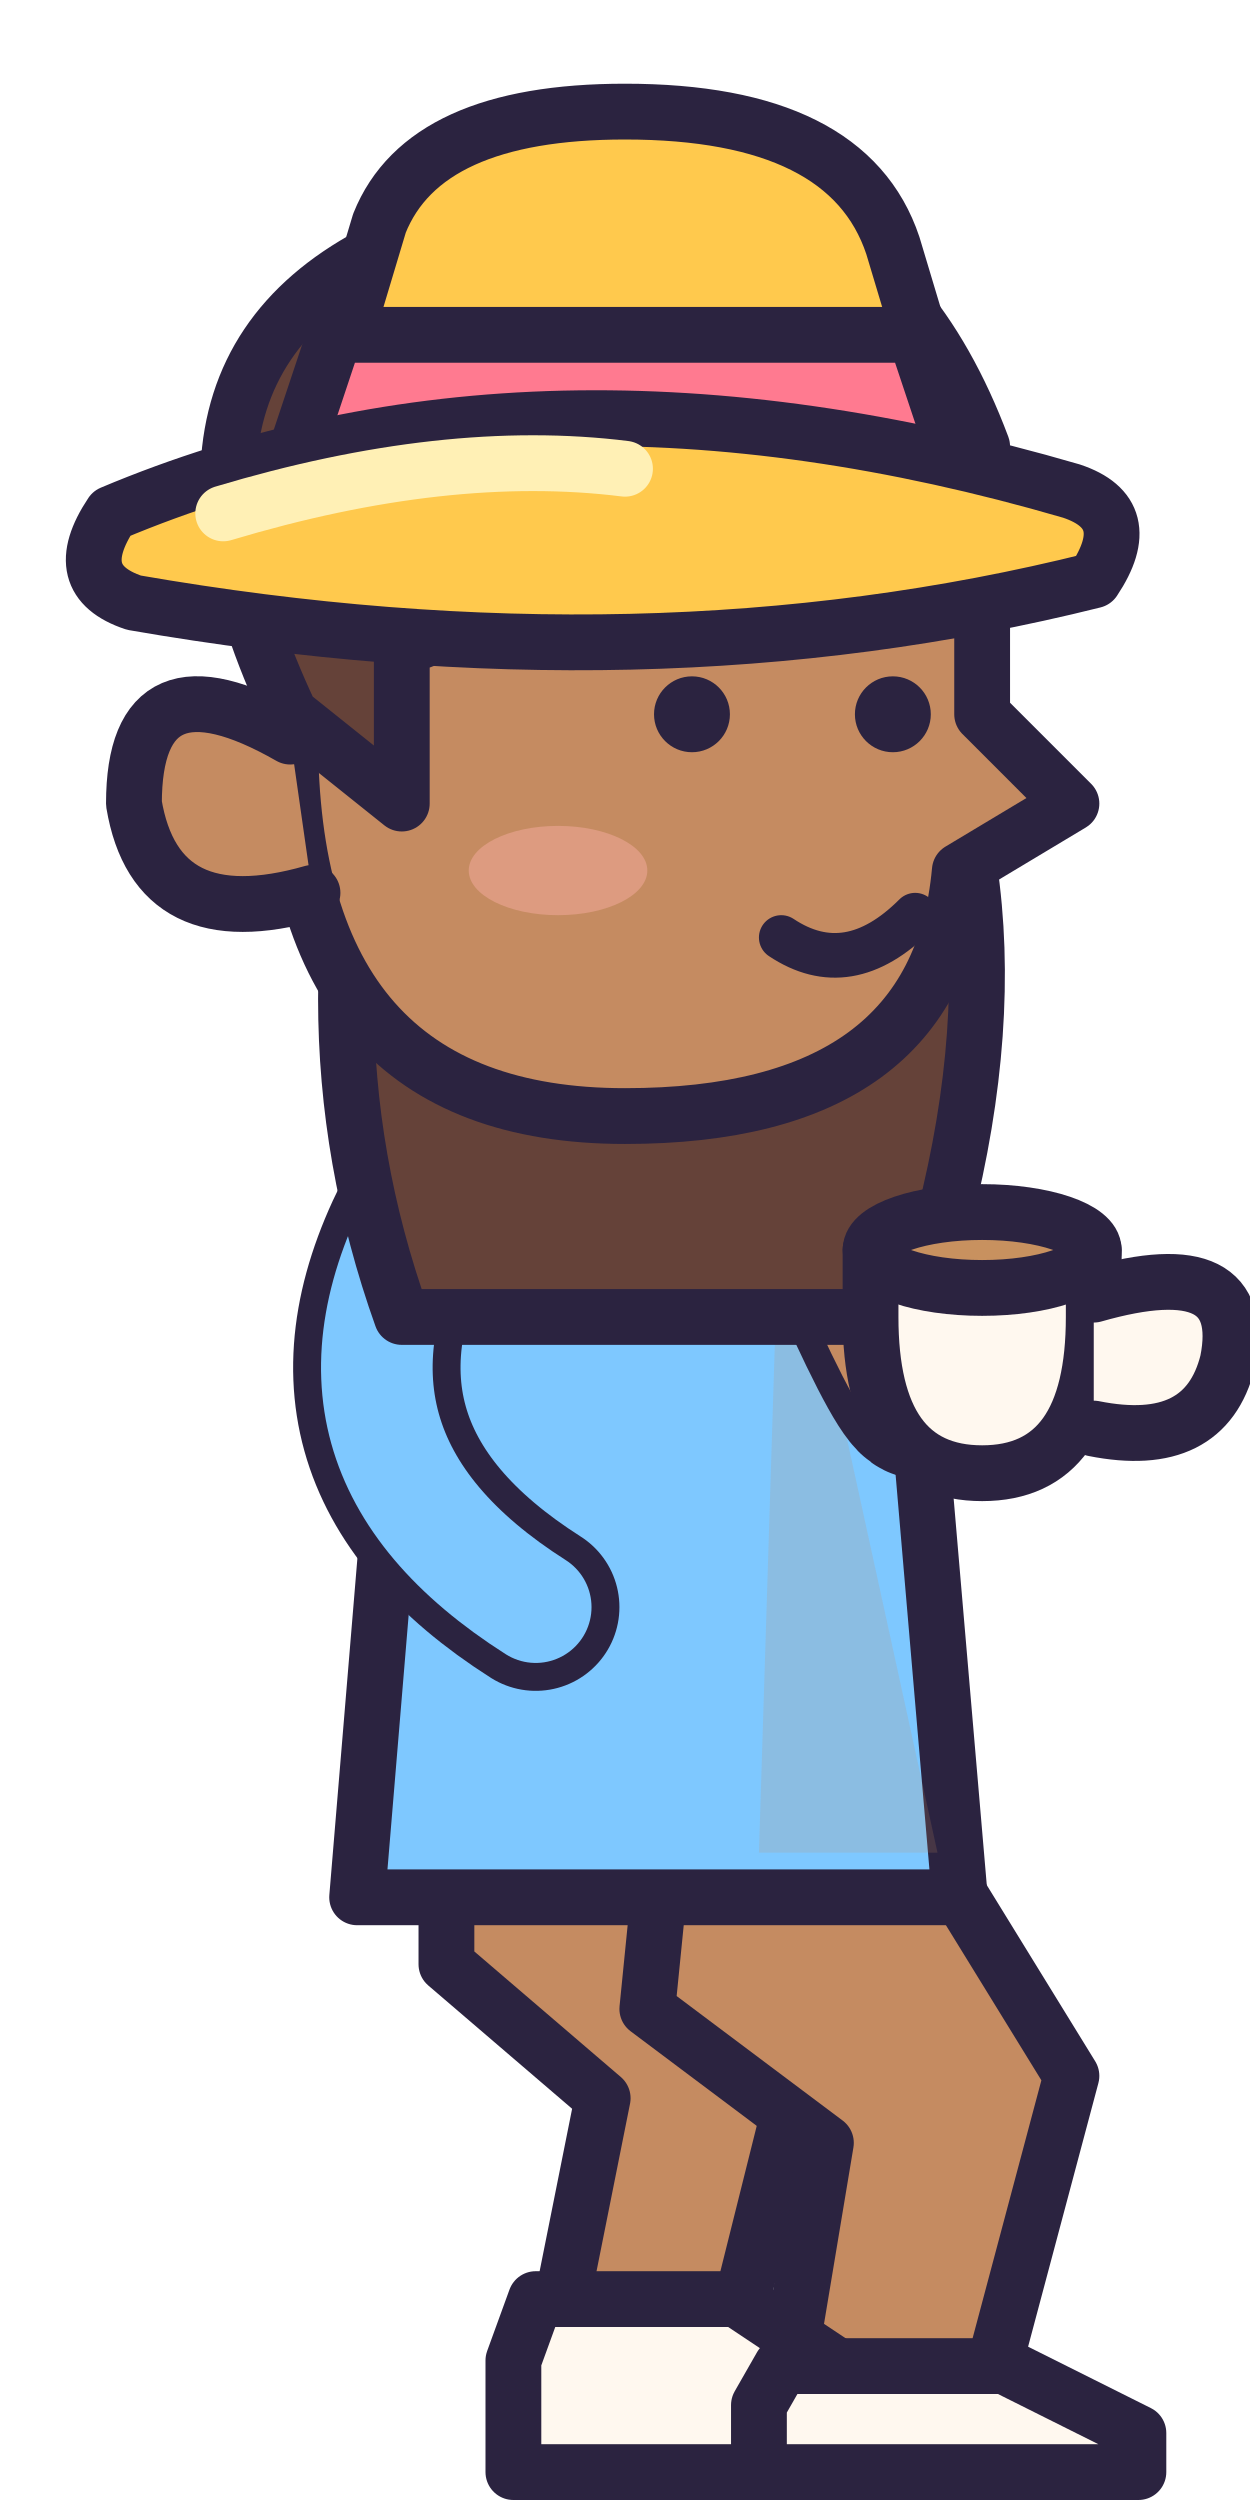
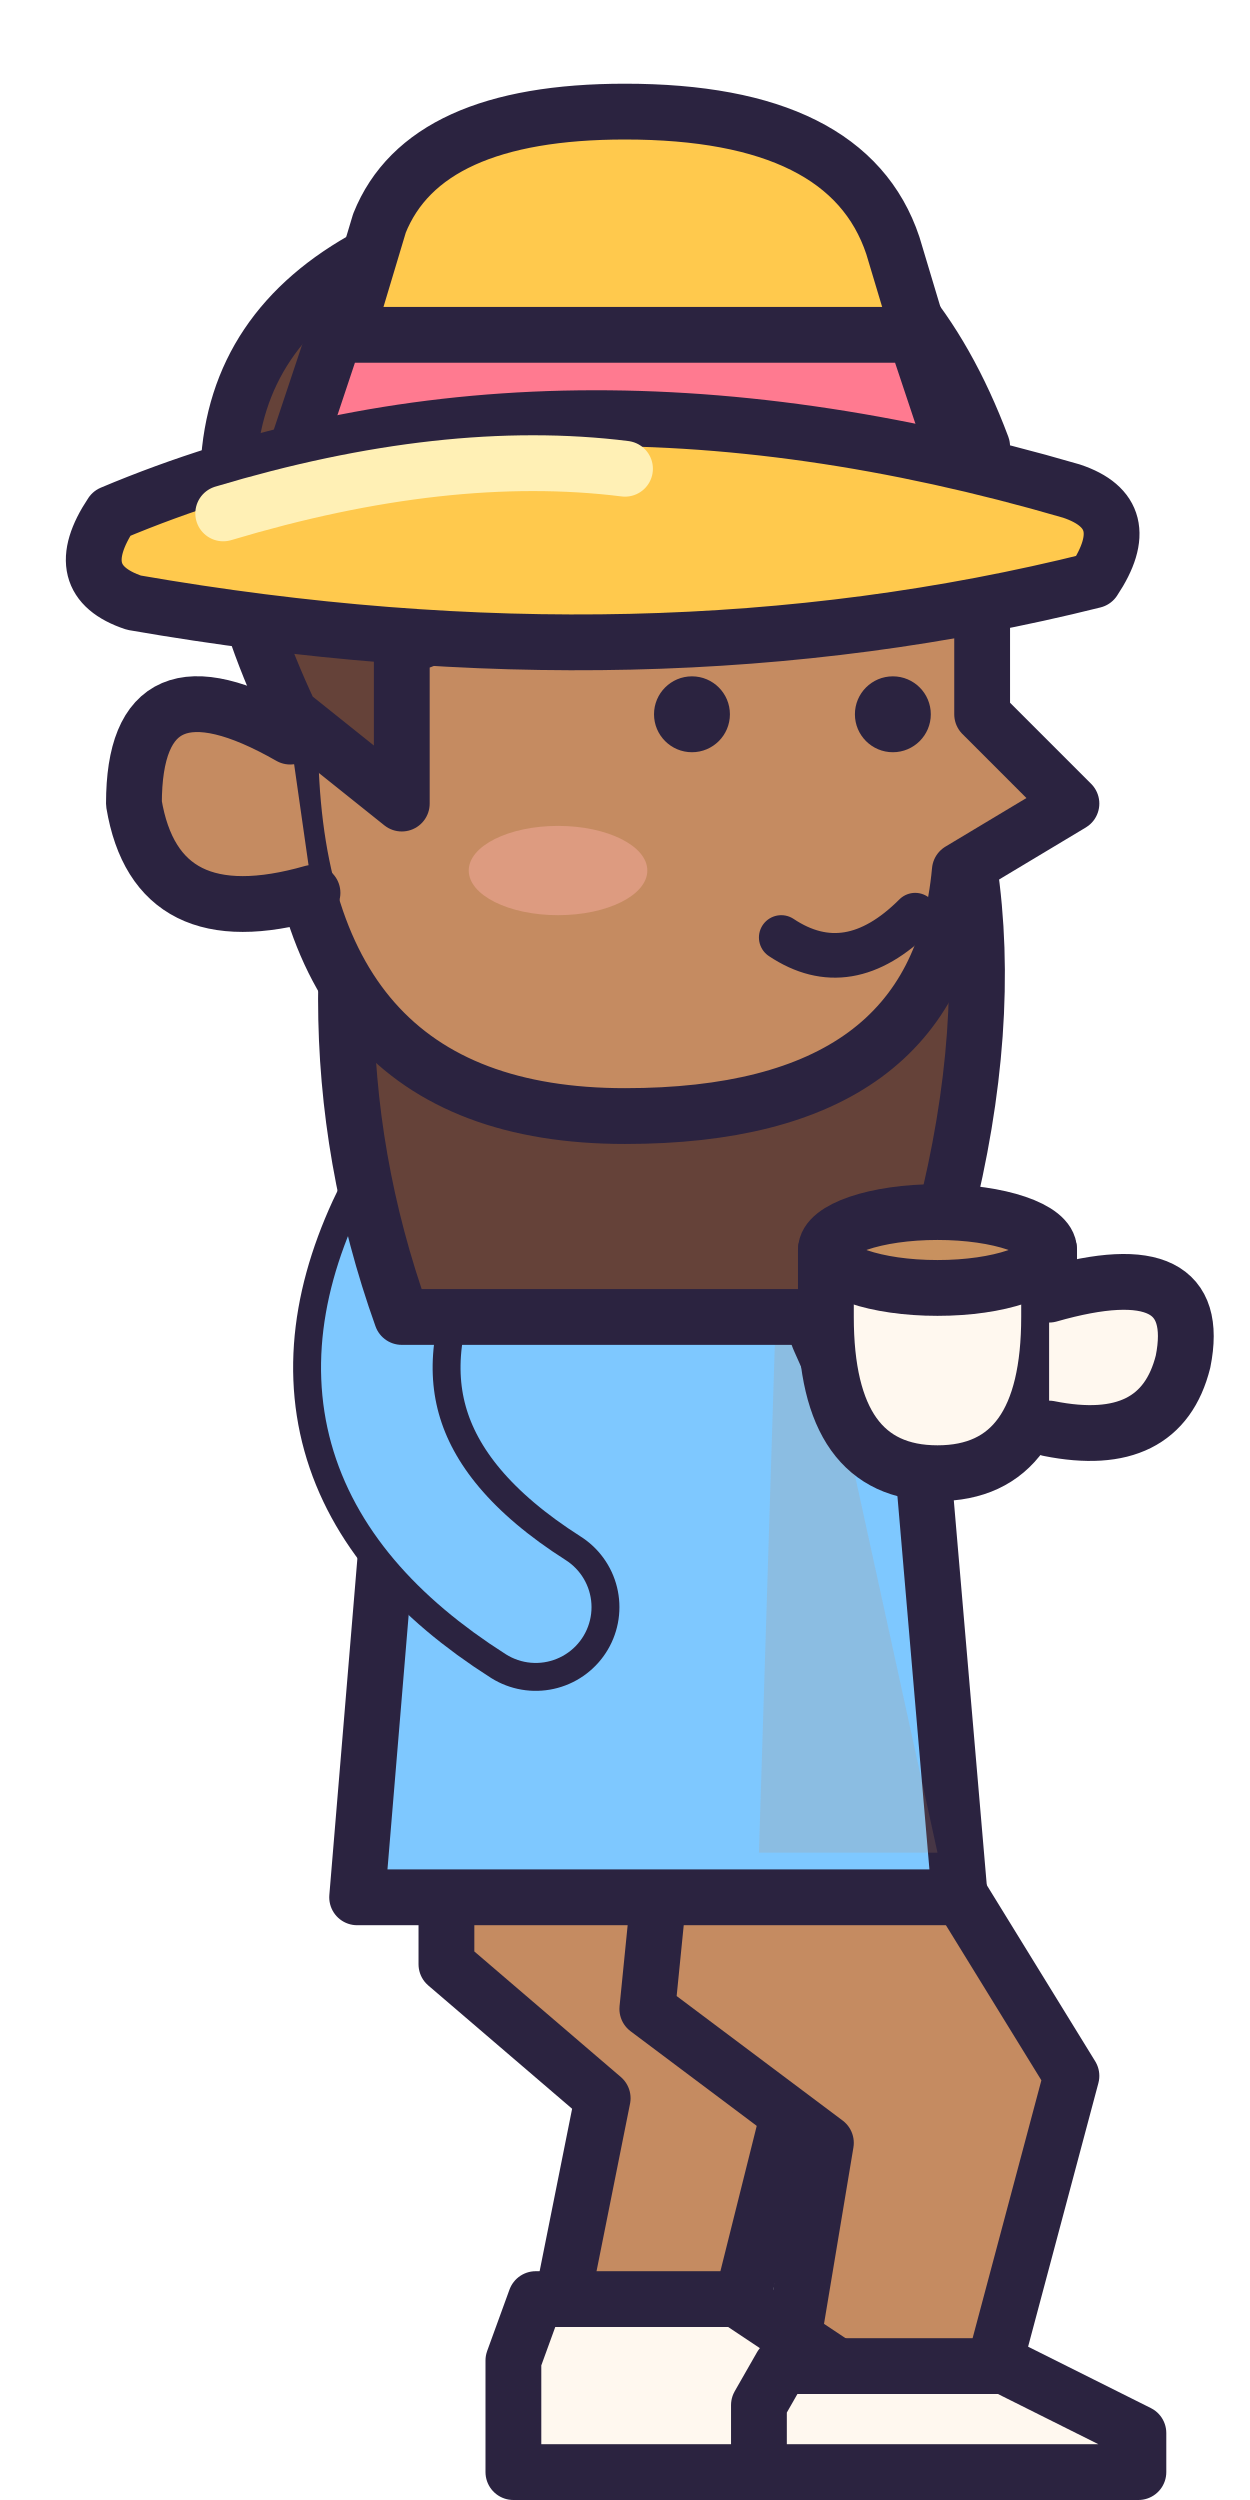
<svg xmlns="http://www.w3.org/2000/svg" width="56" height="112" viewBox="0 0 56 112">
  <g stroke="#2b2340" stroke-width="2.5" stroke-linecap="round" stroke-linejoin="round">
    <path d="M20 80h10l6 12-3 12h-8l2-10-7-6Z" fill="#c58b61" vector-effect="non-scaling-stroke" />
    <path d="M30 80h10l8 13-4 15h-9l2-12-8-6Z" fill="#c58b61" vector-effect="non-scaling-stroke" />
    <path d="M24 103h9l6 4v3.75H23v-5Z" fill="#fff8ef" vector-effect="non-scaling-stroke" />
    <path d="M35 106h10l6 3v1.75H34v-3Z" fill="#fff8ef" vector-effect="non-scaling-stroke" />
    <path d="M19 49q11-7 21 1l3 35H16Z" fill="#7ec8ff" vector-effect="non-scaling-stroke" />
    <path d="M35 51l7 32h-8Z" fill="#c58b61" stroke="none" opacity="0.18" vector-effect="non-scaling-stroke" />
    <path d="M24 44v7q5 4 10-1v-7" fill="#c58b61" vector-effect="non-scaling-stroke" />
    <path d="M24 52l5 4 6-5" fill="none" stroke="#fff8ef" stroke-width="2" vector-effect="non-scaling-stroke" />
    <path d="M19 54Q13 65 24 72" fill="none" stroke="#2b2340" stroke-width="7.5" vector-effect="non-scaling-stroke" />
    <path d="M19 54Q13 65 24 72" fill="none" stroke="#7ec8ff" stroke-width="5" vector-effect="non-scaling-stroke" />
-     <path d="M37 54Q43 68 41 59" fill="none" stroke="#2b2340" stroke-width="7.5" vector-effect="non-scaling-stroke" />
-     <path d="M37 54Q43 68 41 59" fill="none" stroke="#c58b61" stroke-width="5" vector-effect="non-scaling-stroke" />
+     <path d="M37 54Q43 68 39 59" fill="none" stroke="#2b2340" stroke-width="7.5" vector-effect="non-scaling-stroke" />
+     <path d="M37 54Q43 68 39 59" fill="none" stroke="#c58b61" stroke-width="5" vector-effect="non-scaling-stroke" />
    <g transform="translate(0 0) rotate(0 28 35)">
      <path d="M18 30q-5 15 0 29h23q6-18-1-30Z" fill="#654239" vector-effect="non-scaling-stroke" />
      <path d="M13 23q0-13 16-13 15 0 15 15v7l4 4-5 3q-1 11-15 11-15 0-15-17Z" fill="#c58b61" vector-effect="non-scaling-stroke" />
      <path d="M13 33q-7-4-7 3 1 6 8 4" fill="#c58b61" vector-effect="non-scaling-stroke" />
      <path d="M13 32Q5 15 20 10q18-6 24 10-9 5-16-3-3 10-10 12v7Z" fill="#654239" vector-effect="non-scaling-stroke" />
      <path d="M17 18q4-5 12-5" fill="none" stroke="#986c50" stroke-width="2.5" vector-effect="non-scaling-stroke" />
      <circle cx="31" cy="32" r="1.7" fill="#2b2340" stroke="none" vector-effect="non-scaling-stroke" />
      <circle cx="40" cy="32" r="1.7" fill="#2b2340" stroke="none" vector-effect="non-scaling-stroke" />
      <path d="M35 42q3 2 6-1" fill="none" stroke="#2b2340" stroke-width="2" vector-effect="non-scaling-stroke" />
      <ellipse cx="25" cy="39" rx="4" ry="2" fill="#dd9b80" stroke="none" vector-effect="non-scaling-stroke" />
      <path d="M14 20l3-10q2-5 11-5 10 0 12 6l3 10" fill="#ffc94d" vector-effect="non-scaling-stroke" />
      <path d="M15 15h26l2 6H13Z" fill="#ff7a90" vector-effect="non-scaling-stroke" />
      <path d="M5 23q19-8 43-1 3 1 1 4-20 5-43 1-3-1-1-4Z" fill="#ffc94d" vector-effect="non-scaling-stroke" />
      <path d="M10 23q10-3 18-2" fill="none" stroke="#fff0b5" stroke-width="2.5" vector-effect="non-scaling-stroke" />
    </g>
-     <path d="M39 56h10v3q0 7-5 7t-5-7Z" fill="#fff8ef" vector-effect="non-scaling-stroke" />
-     <path d="M49 58q7-2 6 3-1 4-6 3" fill="#fff8ef" vector-effect="non-scaling-stroke" />
-     <ellipse cx="44" cy="56" rx="5" ry="1.7" fill="#c8915f" vector-effect="non-scaling-stroke" />
+     <path d="M37 56h10v3q0 7-5 7t-5-7Z" fill="#fff8ef" vector-effect="non-scaling-stroke" />
+     <path d="M47 58q7-2 6 3-1 4-6 3" fill="#fff8ef" vector-effect="non-scaling-stroke" />
+     <ellipse cx="42" cy="56" rx="5" ry="1.7" fill="#c8915f" vector-effect="non-scaling-stroke" />
  </g>
</svg>
